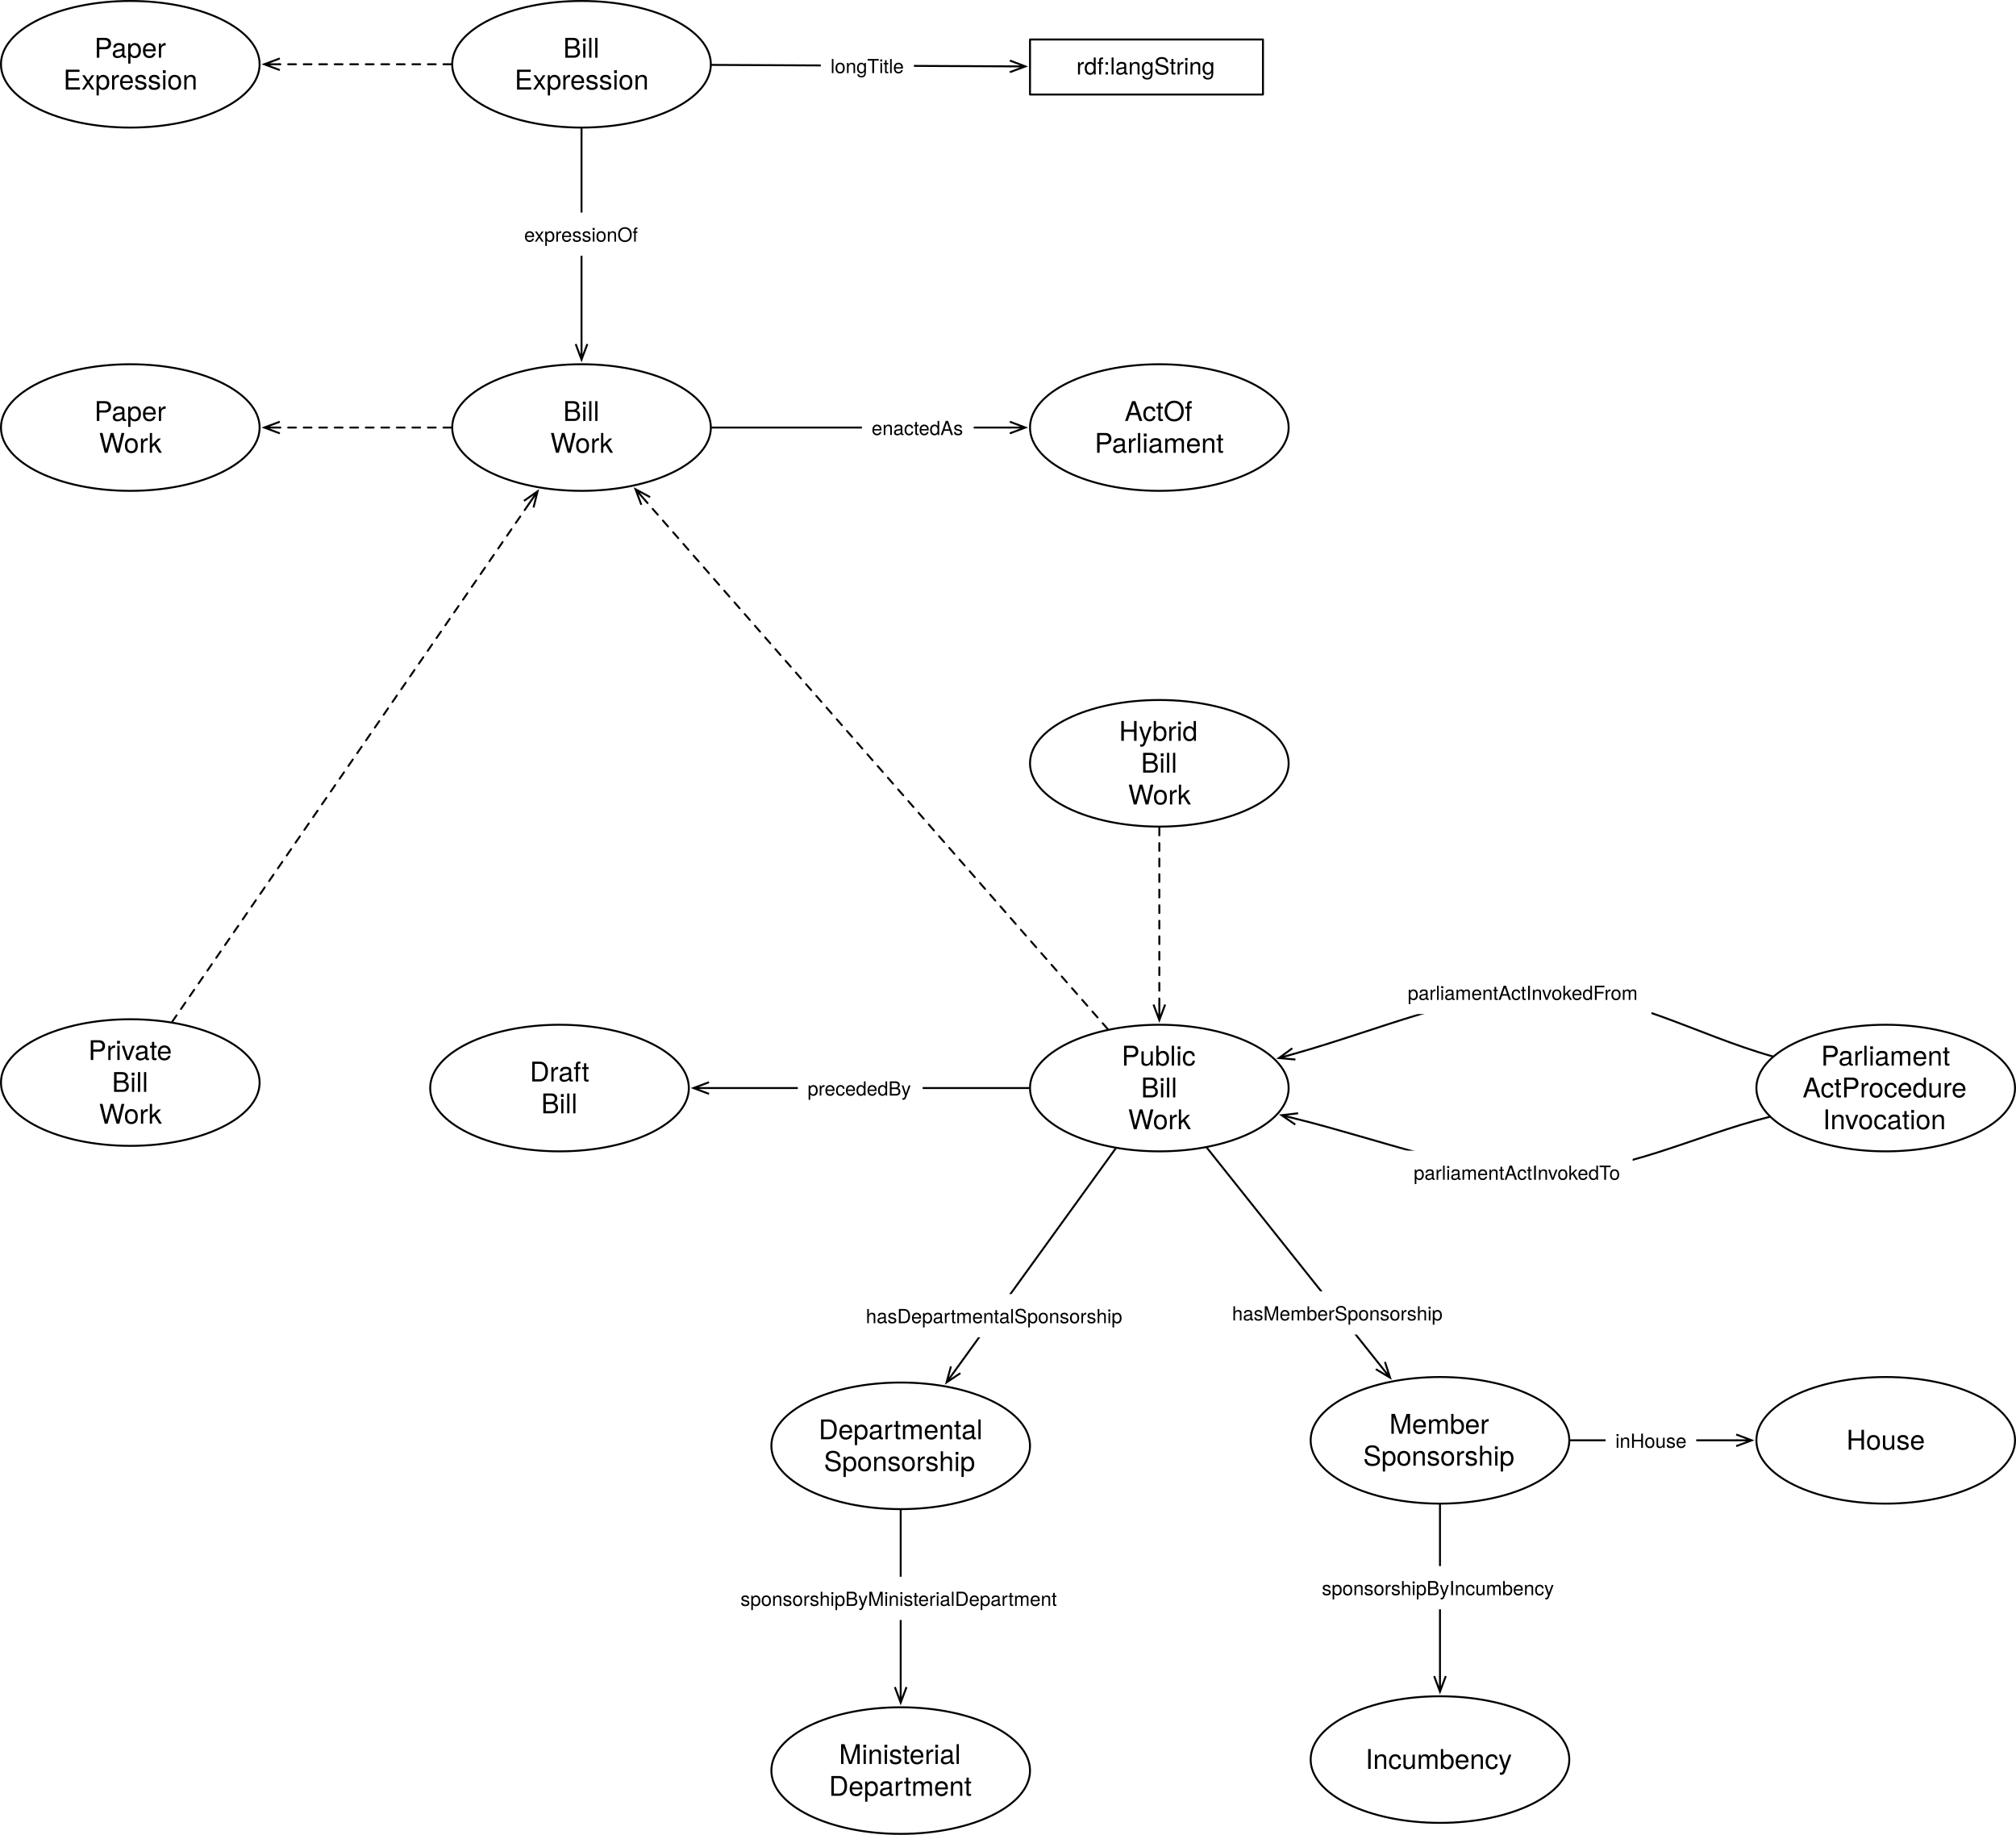
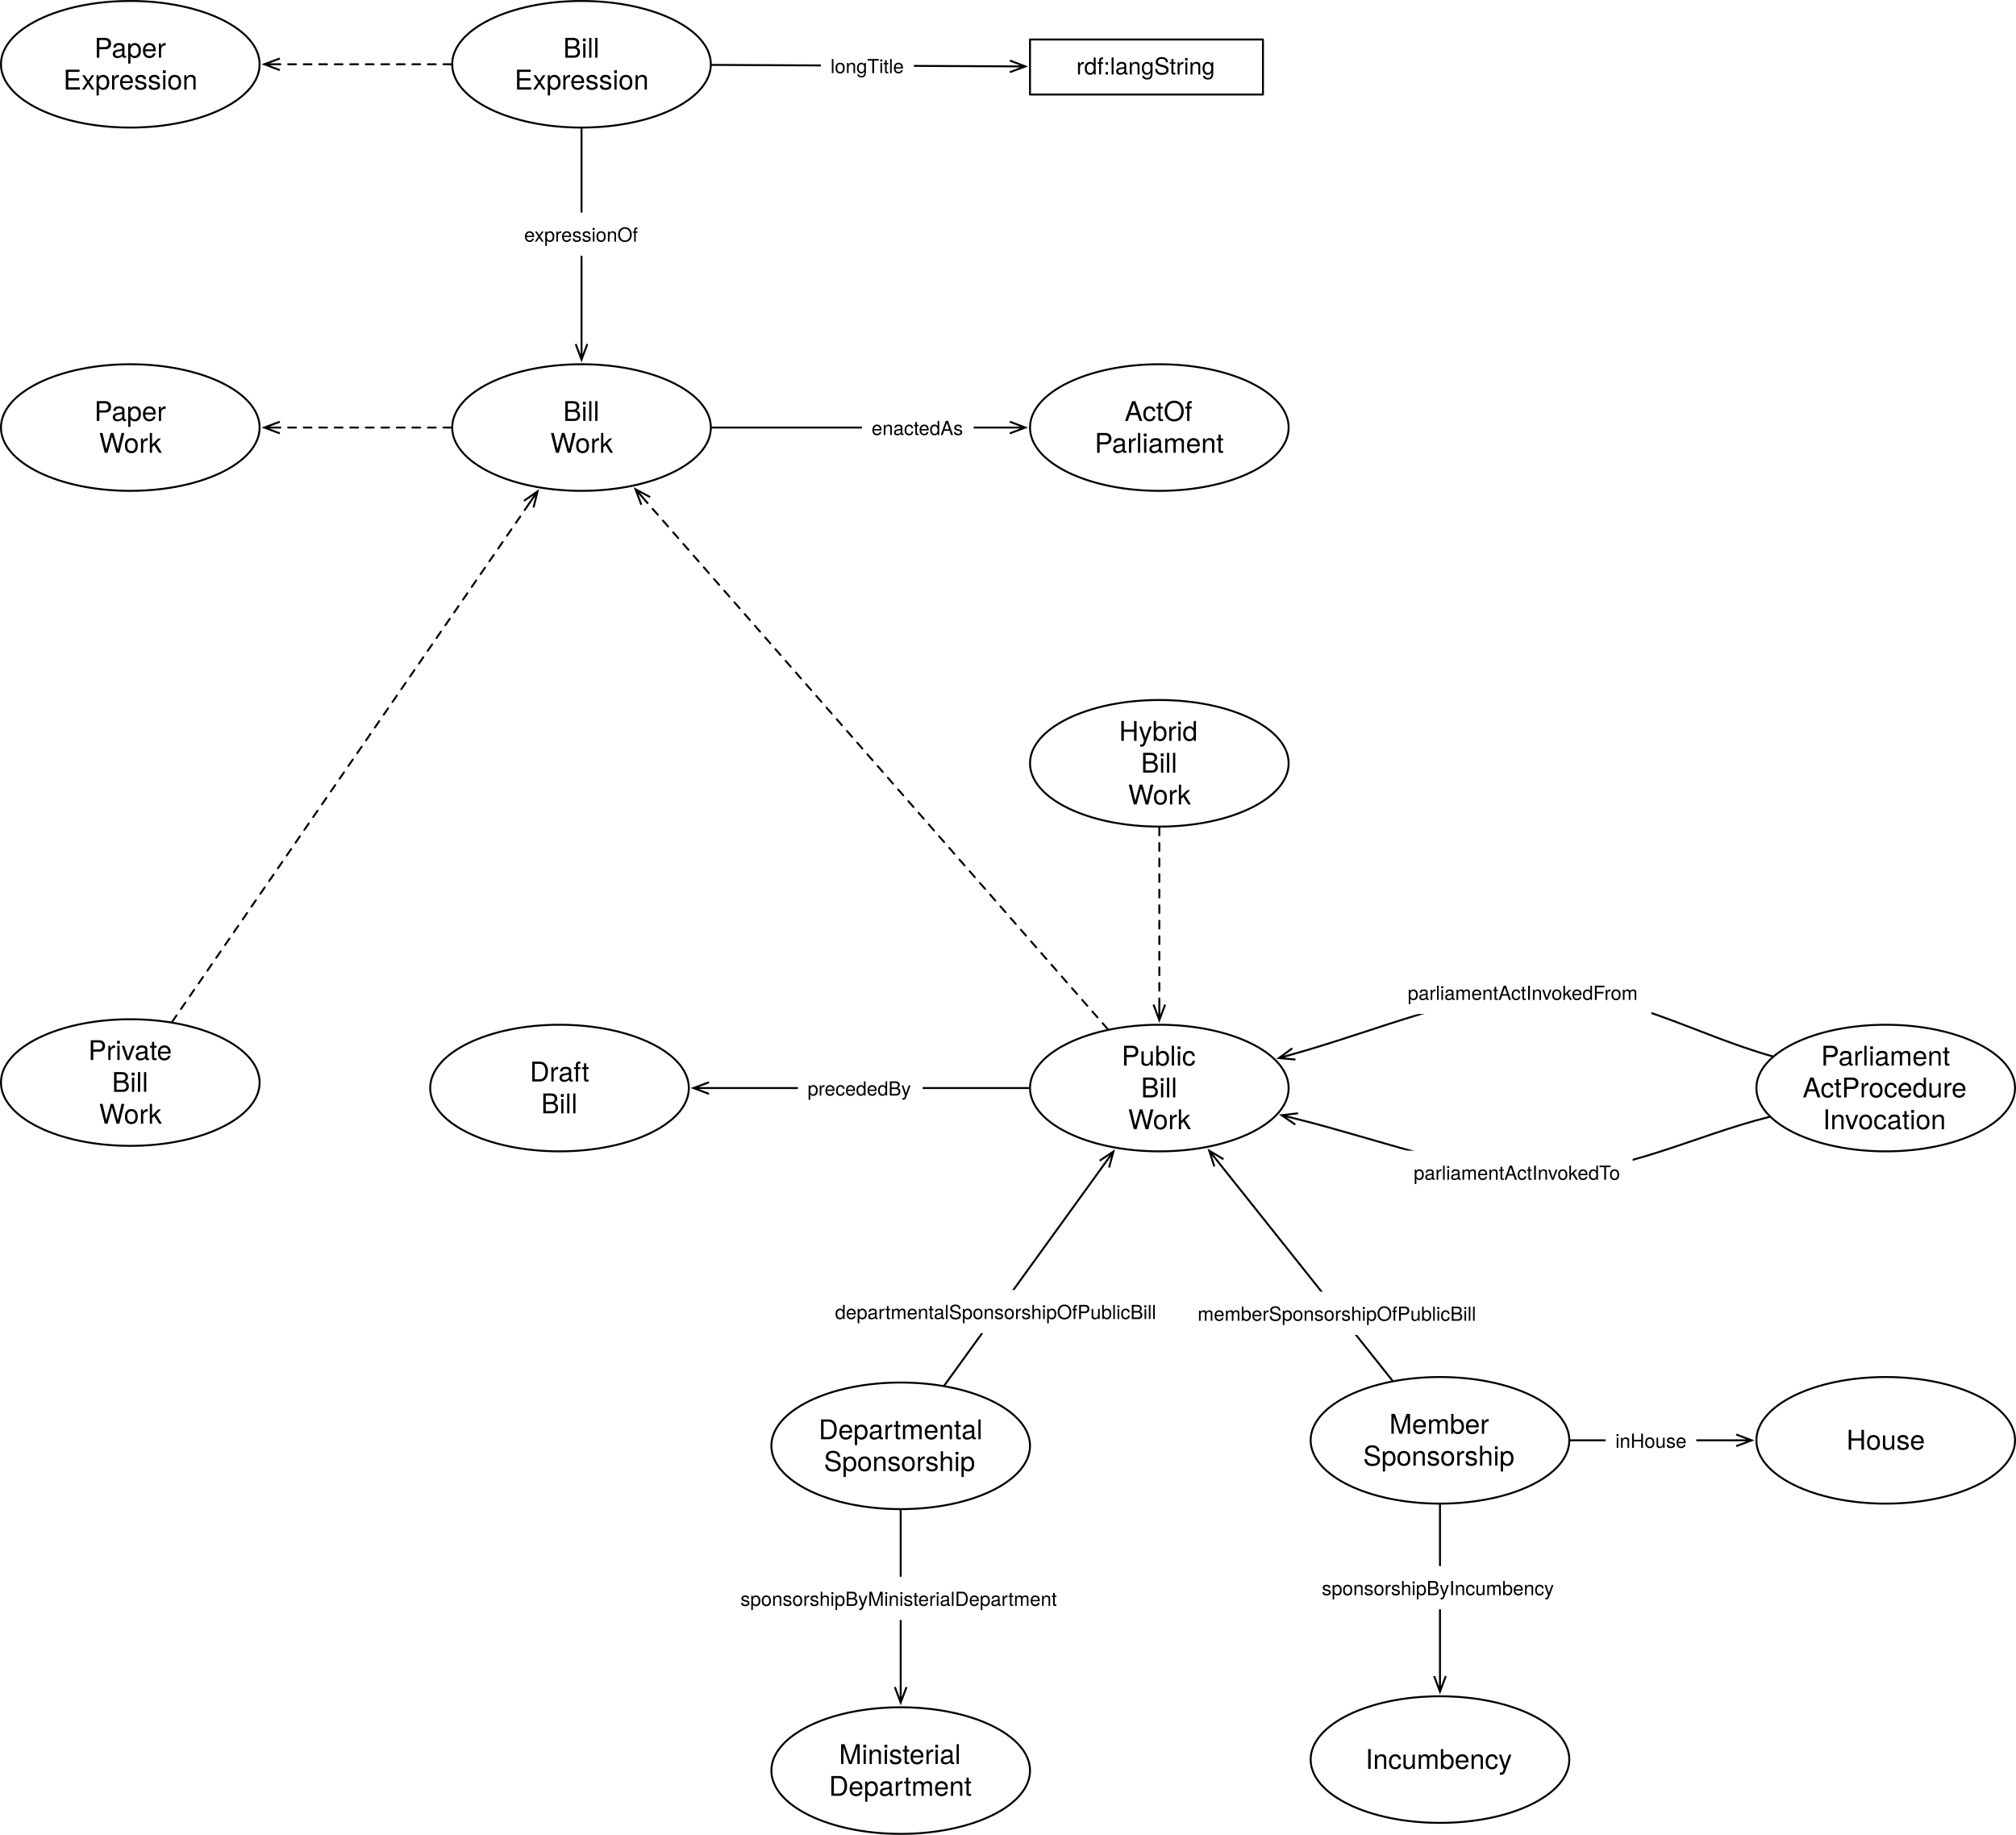
<svg xmlns="http://www.w3.org/2000/svg" version="1.1" viewBox="410.524 73.201 1038.48 944.937" width="1038.48" height="944.937">
  <defs>
    <marker orient="auto" overflow="visible" markerUnits="strokeWidth" id="StickArrow_Marker" stroke-linejoin="miter" stroke-miterlimit="10" viewBox="-1 -4 10 8" markerWidth="10" markerHeight="8" color="black">
      <g>
        <path d="M 8 0 L 0 0 M 0 -3 L 8 0 L 0 3" fill="none" stroke="currentColor" stroke-width="1" />
      </g>
    </marker>
  </defs>
  <g id="Canvas_1" stroke-opacity="1" fill="none" stroke="none" fill-opacity="1" stroke-dasharray="none">
    <rect fill="white" x="410.524" y="73.201" width="1038.48" height="944.937" />
    <g id="Canvas_1_Layer_1">
      <g id="Graphic_227">
        <ellipse cx="1007.716" cy="633.543" rx="66.614" ry="32.598" fill="white" />
        <ellipse cx="1007.716" cy="633.543" rx="66.614" ry="32.598" stroke="black" stroke-linecap="round" stroke-linejoin="round" stroke-width="1" />
        <text transform="translate(959.4252 608.9553)" fill="black">
          <tspan font-family="Helvetica Neue" font-size="14" fill="black" x="28.845" y="13">Public</tspan>
          <tspan font-family="Helvetica Neue" font-size="14" fill="black" x="38.834" y="29.392">Bill</tspan>
          <tspan font-family="Helvetica Neue" font-size="14" fill="black" x="32.226" y="45.784">Work</tspan>
        </text>
      </g>
      <g id="Graphic_230">
        <ellipse cx="1007.716" cy="293.386" rx="66.614" ry="32.598" fill="white" />
        <ellipse cx="1007.716" cy="293.386" rx="66.614" ry="32.598" stroke="black" stroke-linecap="round" stroke-linejoin="round" stroke-width="1" />
        <text transform="translate(959.4252 276.9938)" fill="black">
          <tspan font-family="Helvetica Neue" font-size="14" fill="black" x="30.399" y="13">ActOf</tspan>
          <tspan font-family="Helvetica Neue" font-size="14" fill="black" x="14.971" y="29.392">Parliament</tspan>
        </text>
      </g>
      <g id="Graphic_238">
        <ellipse cx="874.488" cy="985.039" rx="66.614" ry="32.598" fill="white" />
        <ellipse cx="874.488" cy="985.039" rx="66.614" ry="32.598" stroke="black" stroke-linecap="round" stroke-linejoin="round" stroke-width="1" />
        <text transform="translate(826.1968 968.6474)" fill="black">
          <tspan font-family="Helvetica Neue" font-size="14" fill="black" x="16.532" y="13">Ministerial</tspan>
          <tspan font-family="Helvetica Neue" font-size="14" fill="black" x="11.331" y="29.392">Department</tspan>
        </text>
      </g>
      <g id="Line_239">
-         <line x1="985.197" y1="664.687" x2="902.808" y2="778.629" marker-end="url(#StickArrow_Marker)" stroke="black" stroke-linecap="round" stroke-linejoin="round" stroke-width="1" />
+         <line x1="897.007" y1="786.652" x2="979.396" y2="672.709" marker-end="url(#StickArrow_Marker)" stroke="black" stroke-linecap="round" stroke-linejoin="round" stroke-width="1" />
      </g>
      <g id="Graphic_240">
-         <rect x="851.544" y="739.635" width="142.81" height="22.28" fill="white" />
-         <text transform="translate(856.5436 744.6355)" fill="black">
-           <tspan font-family="Helvetica Neue" font-size="10" fill="black" x="6536993e-19" y="10">hasDepartmentalSponsorship</tspan>
+         <rect x="835.67" y="737.518" width="177.62" height="22.28" fill="white" />
+         <text transform="translate(840.6697 742.5181)" fill="black">
+           <tspan font-family="Helvetica Neue" font-size="10" fill="black" x="0" y="10">departmentalSponsorshipOfPublicBill</tspan>
        </text>
      </g>
      <g id="Graphic_244">
        <ellipse cx="1152.284" cy="814.961" rx="66.614" ry="32.598" fill="white" />
        <ellipse cx="1152.284" cy="814.961" rx="66.614" ry="32.598" stroke="black" stroke-linecap="round" stroke-linejoin="round" stroke-width="1" />
        <text transform="translate(1103.992 798.5686)" fill="black">
          <tspan font-family="Helvetica Neue" font-size="14" fill="black" x="22.223" y="13">Member</tspan>
          <tspan font-family="Helvetica Neue" font-size="14" fill="black" x="8.748" y="29.392">Sponsorship</tspan>
        </text>
      </g>
      <g id="Graphic_245">
        <ellipse cx="1152.284" cy="979.37" rx="66.614" ry="32.598" fill="white" />
        <ellipse cx="1152.284" cy="979.37" rx="66.614" ry="32.598" stroke="black" stroke-linecap="round" stroke-linejoin="round" stroke-width="1" />
        <text transform="translate(1103.992 971.1741)" fill="black">
          <tspan font-family="Helvetica Neue" font-size="14" fill="black" x="9.903" y="13">Incumbency</tspan>
        </text>
      </g>
      <g id="Line_248">
-         <line x1="1032.236" y1="664.313" x2="1121.594" y2="776.449" marker-end="url(#StickArrow_Marker)" stroke="black" stroke-linecap="round" stroke-linejoin="round" stroke-width="1" />
+         <line x1="1127.764" y1="784.191" x2="1038.406" y2="672.055" marker-end="url(#StickArrow_Marker)" stroke="black" stroke-linecap="round" stroke-linejoin="round" stroke-width="1" />
      </g>
      <g id="Graphic_249">
-         <rect x="1040.18" y="738.222" width="119.66" height="22.28" fill="white" />
-         <text transform="translate(1045.18 743.2222)" fill="black">
-           <tspan font-family="Helvetica Neue" font-size="10" fill="black" x="0" y="10">hasMemberSponsorship</tspan>
+         <rect x="1022.443" y="738.389" width="155.4" height="22.28" fill="white" />
+         <text transform="translate(1027.443 743.389)" fill="black">
+           <tspan font-family="Helvetica Neue" font-size="10" fill="black" x="7247536e-19" y="10">memberSponsorshipOfPublicBill</tspan>
        </text>
      </g>
      <g id="Line_252">
        <line x1="1152.284" y1="848.059" x2="1152.284" y2="936.372" marker-end="url(#StickArrow_Marker)" stroke="black" stroke-linecap="round" stroke-linejoin="round" stroke-width="1" />
      </g>
      <g id="Graphic_253">
        <rect x="1086.434" y="879.717" width="131.7" height="22.28" fill="white" />
        <text transform="translate(1091.434 884.7167)" fill="black">
          <tspan font-family="Helvetica Neue" font-size="10" fill="black" x="35527137e-20" y="10">sponsorshipByIncumbency</tspan>
        </text>
      </g>
      <g id="Graphic_266">
        <ellipse cx="698.74" cy="633.543" rx="66.614" ry="32.598" fill="white" />
        <ellipse cx="698.74" cy="633.543" rx="66.614" ry="32.598" stroke="black" stroke-linecap="round" stroke-linejoin="round" stroke-width="1" />
        <text transform="translate(650.4488 617.1513)" fill="black">
          <tspan font-family="Helvetica Neue" font-size="14" fill="black" x="32.996" y="13">Draft</tspan>
          <tspan font-family="Helvetica Neue" font-size="14" fill="black" x="38.834" y="29.392">Bill</tspan>
        </text>
      </g>
      <g id="Line_268">
        <line x1="940.602" y1="633.543" x2="775.754" y2="633.543" marker-end="url(#StickArrow_Marker)" stroke="black" stroke-linecap="round" stroke-linejoin="round" stroke-width="1" />
      </g>
      <g id="Graphic_267">
        <rect x="821.514" y="622.403" width="64.27" height="22.28" fill="white" />
        <text transform="translate(826.5135 627.4033)" fill="black">
          <tspan font-family="Helvetica Neue" font-size="10" fill="black" x="21671553e-20" y="10">precededBy</tspan>
        </text>
      </g>
      <g id="Line_271">
        <line x1="777.193" y1="293.386" x2="930.702" y2="293.386" marker-end="url(#StickArrow_Marker)" stroke="black" stroke-linecap="round" stroke-linejoin="round" stroke-width="1" />
      </g>
      <g id="Graphic_270">
        <rect x="854.503" y="282.246" width="57.6" height="22.28" fill="white" />
        <text transform="translate(859.5033 287.2458)" fill="black">
          <tspan font-family="Helvetica Neue" font-size="10" fill="black" x="0" y="10">enactedAs</tspan>
        </text>
      </g>
      <g id="Graphic_272">
        <ellipse cx="874.488" cy="817.795" rx="66.614" ry="32.598" fill="white" />
        <ellipse cx="874.488" cy="817.795" rx="66.614" ry="32.598" stroke="black" stroke-linecap="round" stroke-linejoin="round" stroke-width="1" />
        <text transform="translate(826.1968 801.4033)" fill="black">
          <tspan font-family="Helvetica Neue" font-size="14" fill="black" x="6.018" y="13">Departmental</tspan>
          <tspan font-family="Helvetica Neue" font-size="14" fill="black" x="8.748" y="29.392">Sponsorship</tspan>
        </text>
      </g>
      <g id="Line_274">
        <line x1="874.488" y1="850.894" x2="874.488" y2="942.041" marker-end="url(#StickArrow_Marker)" stroke="black" stroke-linecap="round" stroke-linejoin="round" stroke-width="1" />
      </g>
      <g id="Graphic_273">
        <rect x="786.973" y="885.225" width="175.03" height="22.28" fill="white" />
        <text transform="translate(791.9732 890.2245)" fill="black">
          <tspan font-family="Helvetica Neue" font-size="10" fill="black" x="0" y="10">sponsorshipByMinisterialDepartment</tspan>
        </text>
      </g>
      <g id="Graphic_289">
        <ellipse cx="1381.89" cy="633.543" rx="66.614" ry="32.598" fill="white" />
        <ellipse cx="1381.89" cy="633.543" rx="66.614" ry="32.598" stroke="black" stroke-linecap="round" stroke-linejoin="round" stroke-width="1" />
        <text transform="translate(1333.598 608.9553)" fill="black">
          <tspan font-family="Helvetica Neue" font-size="14" fill="black" x="14.971" y="13">Parliament</tspan>
          <tspan font-family="Helvetica Neue" font-size="14" fill="black" x="5.507" y="29.392">ActProcedure</tspan>
          <tspan font-family="Helvetica Neue" font-size="14" fill="black" x="15.881" y="45.784">Invocation</tspan>
        </text>
      </g>
      <g id="Line_291">
        <path d="M 1323.575 617.215 C 1283.962 606.124 1247.408 583.722 1204.724 583.937 C 1165.003 584.137 1119.951 603.923 1077.015 615.952" marker-end="url(#StickArrow_Marker)" stroke="black" stroke-linecap="round" stroke-linejoin="round" stroke-width="1" />
      </g>
      <g id="Graphic_290">
        <rect x="1130.647" y="573.143" width="130.59" height="22.28" fill="white" />
        <text transform="translate(1135.647 578.1433)" fill="black">
          <tspan font-family="Helvetica Neue" font-size="10" fill="black" x="7105427e-20" y="10">parliamentActInvokedFrom</tspan>
        </text>
      </g>
      <g id="Line_293">
        <path d="M 1321.969 648.404 C 1282.891 658.095 1246.909 677.685 1204.724 677.48 C 1165.518 677.29 1120.934 660.001 1078.474 649.452" marker-end="url(#StickArrow_Marker)" stroke="black" stroke-linecap="round" stroke-linejoin="round" stroke-width="1" />
      </g>
      <g id="Graphic_292">
        <rect x="1133.733" y="665.779" width="117.8" height="22.28" fill="white" />
        <text transform="translate(1138.733 670.7792)" fill="black">
          <tspan font-family="Helvetica Neue" font-size="10" fill="black" x="0" y="10">parliamentActInvokedTo</tspan>
        </text>
      </g>
      <g id="Graphic_294">
        <ellipse cx="710.079" cy="293.386" rx="66.614" ry="32.598" fill="white" />
        <ellipse cx="710.079" cy="293.386" rx="66.614" ry="32.598" stroke="black" stroke-linecap="round" stroke-linejoin="round" stroke-width="1" />
        <text transform="translate(661.7874 276.9938)" fill="black">
          <tspan font-family="Helvetica Neue" font-size="14" fill="black" x="38.834" y="13">Bill</tspan>
          <tspan font-family="Helvetica Neue" font-size="14" fill="black" x="32.226" y="29.392">Work</tspan>
        </text>
      </g>
      <g id="Line_296">
        <line x1="499.211" y1="599.401" x2="682.888" y2="332.846" marker-end="url(#StickArrow_Marker)" stroke="black" stroke-linecap="round" stroke-linejoin="round" stroke-dasharray="4.0,4.0" stroke-width="1" />
      </g>
      <g id="Graphic_297">
        <ellipse cx="477.638" cy="630.709" rx="66.614" ry="32.598" fill="white" />
        <ellipse cx="477.638" cy="630.709" rx="66.614" ry="32.598" stroke="black" stroke-linecap="round" stroke-linejoin="round" stroke-width="1" />
        <text transform="translate(429.3465 606.1207)" fill="black">
          <tspan font-family="Helvetica Neue" font-size="14" fill="black" x="26.647" y="13">Private</tspan>
          <tspan font-family="Helvetica Neue" font-size="14" fill="black" x="38.834" y="29.392">Bill</tspan>
          <tspan font-family="Helvetica Neue" font-size="14" fill="black" x="32.226" y="45.784">Work</tspan>
        </text>
      </g>
      <g id="Line_298">
        <line x1="981.159" y1="603.192" x2="743.155" y2="331.187" marker-end="url(#StickArrow_Marker)" stroke="black" stroke-linecap="round" stroke-linejoin="round" stroke-dasharray="4.0,4.0" stroke-width="1" />
      </g>
      <g id="Graphic_299">
        <ellipse cx="1007.716" cy="466.299" rx="66.614" ry="32.598" fill="white" />
        <ellipse cx="1007.716" cy="466.299" rx="66.614" ry="32.598" stroke="black" stroke-linecap="round" stroke-linejoin="round" stroke-width="1" />
        <text transform="translate(959.4252 441.7112)" fill="black">
          <tspan font-family="Helvetica Neue" font-size="14" fill="black" x="27.55" y="13">Hybrid</tspan>
          <tspan font-family="Helvetica Neue" font-size="14" fill="black" x="38.834" y="29.392">Bill</tspan>
          <tspan font-family="Helvetica Neue" font-size="14" fill="black" x="32.226" y="45.784">Work</tspan>
        </text>
      </g>
      <g id="Line_300">
        <line x1="1007.716" y1="499.398" x2="1007.716" y2="590.545" marker-end="url(#StickArrow_Marker)" stroke="black" stroke-linecap="round" stroke-linejoin="round" stroke-dasharray="4.0,4.0" stroke-width="1" />
      </g>
      <g id="Graphic_310">
        <ellipse cx="710.079" cy="106.299" rx="66.614" ry="32.598" fill="white" />
        <ellipse cx="710.079" cy="106.299" rx="66.614" ry="32.598" stroke="black" stroke-linecap="round" stroke-linejoin="round" stroke-width="1" />
        <text transform="translate(661.7874 89.90721)" fill="black">
          <tspan font-family="Helvetica Neue" font-size="14" fill="black" x="38.834" y="13">Bill</tspan>
          <tspan font-family="Helvetica Neue" font-size="14" fill="black" x="13.809" y="29.392">Expression</tspan>
        </text>
      </g>
      <g id="Line_312">
        <line x1="710.079" y1="139.398" x2="710.079" y2="250.387" marker-end="url(#StickArrow_Marker)" stroke="black" stroke-linecap="round" stroke-linejoin="round" stroke-width="1" />
      </g>
      <g id="Graphic_311">
        <rect x="675.539" y="182.657" width="69.08" height="22.28" fill="white" />
        <text transform="translate(680.5387 187.6575)" fill="black">
          <tspan font-family="Helvetica Neue" font-size="10" fill="black" x="8704149e-19" y="10">expressionOf</tspan>
        </text>
      </g>
      <g id="Graphic_315">
        <rect x="941.102" y="93.543" width="120" height="28.346" fill="white" />
        <rect x="941.102" y="93.543" width="120" height="28.346" stroke="black" stroke-linecap="round" stroke-linejoin="round" stroke-width="1" />
        <text transform="translate(946.1024 100.5485)" fill="black">
          <tspan font-family="Helvetica Neue" font-size="12" fill="black" x="18.886" y="11">rdf:langString</tspan>
        </text>
      </g>
      <g id="Line_314">
        <line x1="777.19" y1="106.626" x2="930.702" y2="107.374" marker-end="url(#StickArrow_Marker)" stroke="black" stroke-linecap="round" stroke-linejoin="round" stroke-width="1" />
      </g>
      <g id="Graphic_313">
        <rect x="833.339" y="95.876" width="47.96" height="22.28" fill="white" />
        <text transform="translate(838.3393 100.8763)" fill="black">
          <tspan font-family="Helvetica Neue" font-size="10" fill="black" x="0" y="10">longTitle</tspan>
        </text>
      </g>
      <g id="Graphic_325">
        <ellipse cx="477.638" cy="106.299" rx="66.614" ry="32.598" fill="white" />
        <ellipse cx="477.638" cy="106.299" rx="66.614" ry="32.598" stroke="black" stroke-linecap="round" stroke-linejoin="round" stroke-width="1" />
        <text transform="translate(429.3465 89.90721)" fill="black">
          <tspan font-family="Helvetica Neue" font-size="14" fill="black" x="29.755" y="13">Paper</tspan>
          <tspan font-family="Helvetica Neue" font-size="14" fill="black" x="13.809" y="29.392">Expression</tspan>
        </text>
      </g>
      <g id="Graphic_326">
        <ellipse cx="477.638" cy="293.386" rx="66.614" ry="32.598" fill="white" />
        <ellipse cx="477.638" cy="293.386" rx="66.614" ry="32.598" stroke="black" stroke-linecap="round" stroke-linejoin="round" stroke-width="1" />
        <text transform="translate(429.3465 276.9938)" fill="black">
          <tspan font-family="Helvetica Neue" font-size="14" fill="black" x="29.755" y="13">Paper</tspan>
          <tspan font-family="Helvetica Neue" font-size="14" fill="black" x="32.226" y="29.392">Work</tspan>
        </text>
      </g>
      <g id="Line_327">
        <line x1="642.965" y1="293.386" x2="554.652" y2="293.386" marker-end="url(#StickArrow_Marker)" stroke="black" stroke-linecap="round" stroke-linejoin="round" stroke-dasharray="4.0,4.0" stroke-width="1" />
      </g>
      <g id="Line_328">
        <line x1="642.965" y1="106.299" x2="554.652" y2="106.299" marker-end="url(#StickArrow_Marker)" stroke="black" stroke-linecap="round" stroke-linejoin="round" stroke-dasharray="4.0,4.0" stroke-width="1" />
      </g>
      <g id="Graphic_329">
        <ellipse cx="1381.89" cy="814.961" rx="66.614" ry="32.598" fill="white" />
        <ellipse cx="1381.89" cy="814.961" rx="66.614" ry="32.598" stroke="black" stroke-linecap="round" stroke-linejoin="round" stroke-width="1" />
        <text transform="translate(1333.598 806.7646)" fill="black">
          <tspan font-family="Helvetica Neue" font-size="14" fill="black" x="28.068" y="13">House</tspan>
        </text>
      </g>
      <g id="Line_331">
        <line x1="1219.398" y1="814.961" x2="1304.876" y2="814.961" marker-end="url(#StickArrow_Marker)" stroke="black" stroke-linecap="round" stroke-linejoin="round" stroke-width="1" />
      </g>
      <g id="Graphic_330">
        <rect x="1237.625" y="803.821" width="46.67" height="22.28" fill="white" />
        <text transform="translate(1242.625 808.8206)" fill="black">
          <tspan font-family="Helvetica Neue" font-size="10" fill="black" x="0" y="10">inHouse</tspan>
        </text>
      </g>
    </g>
  </g>
</svg>
